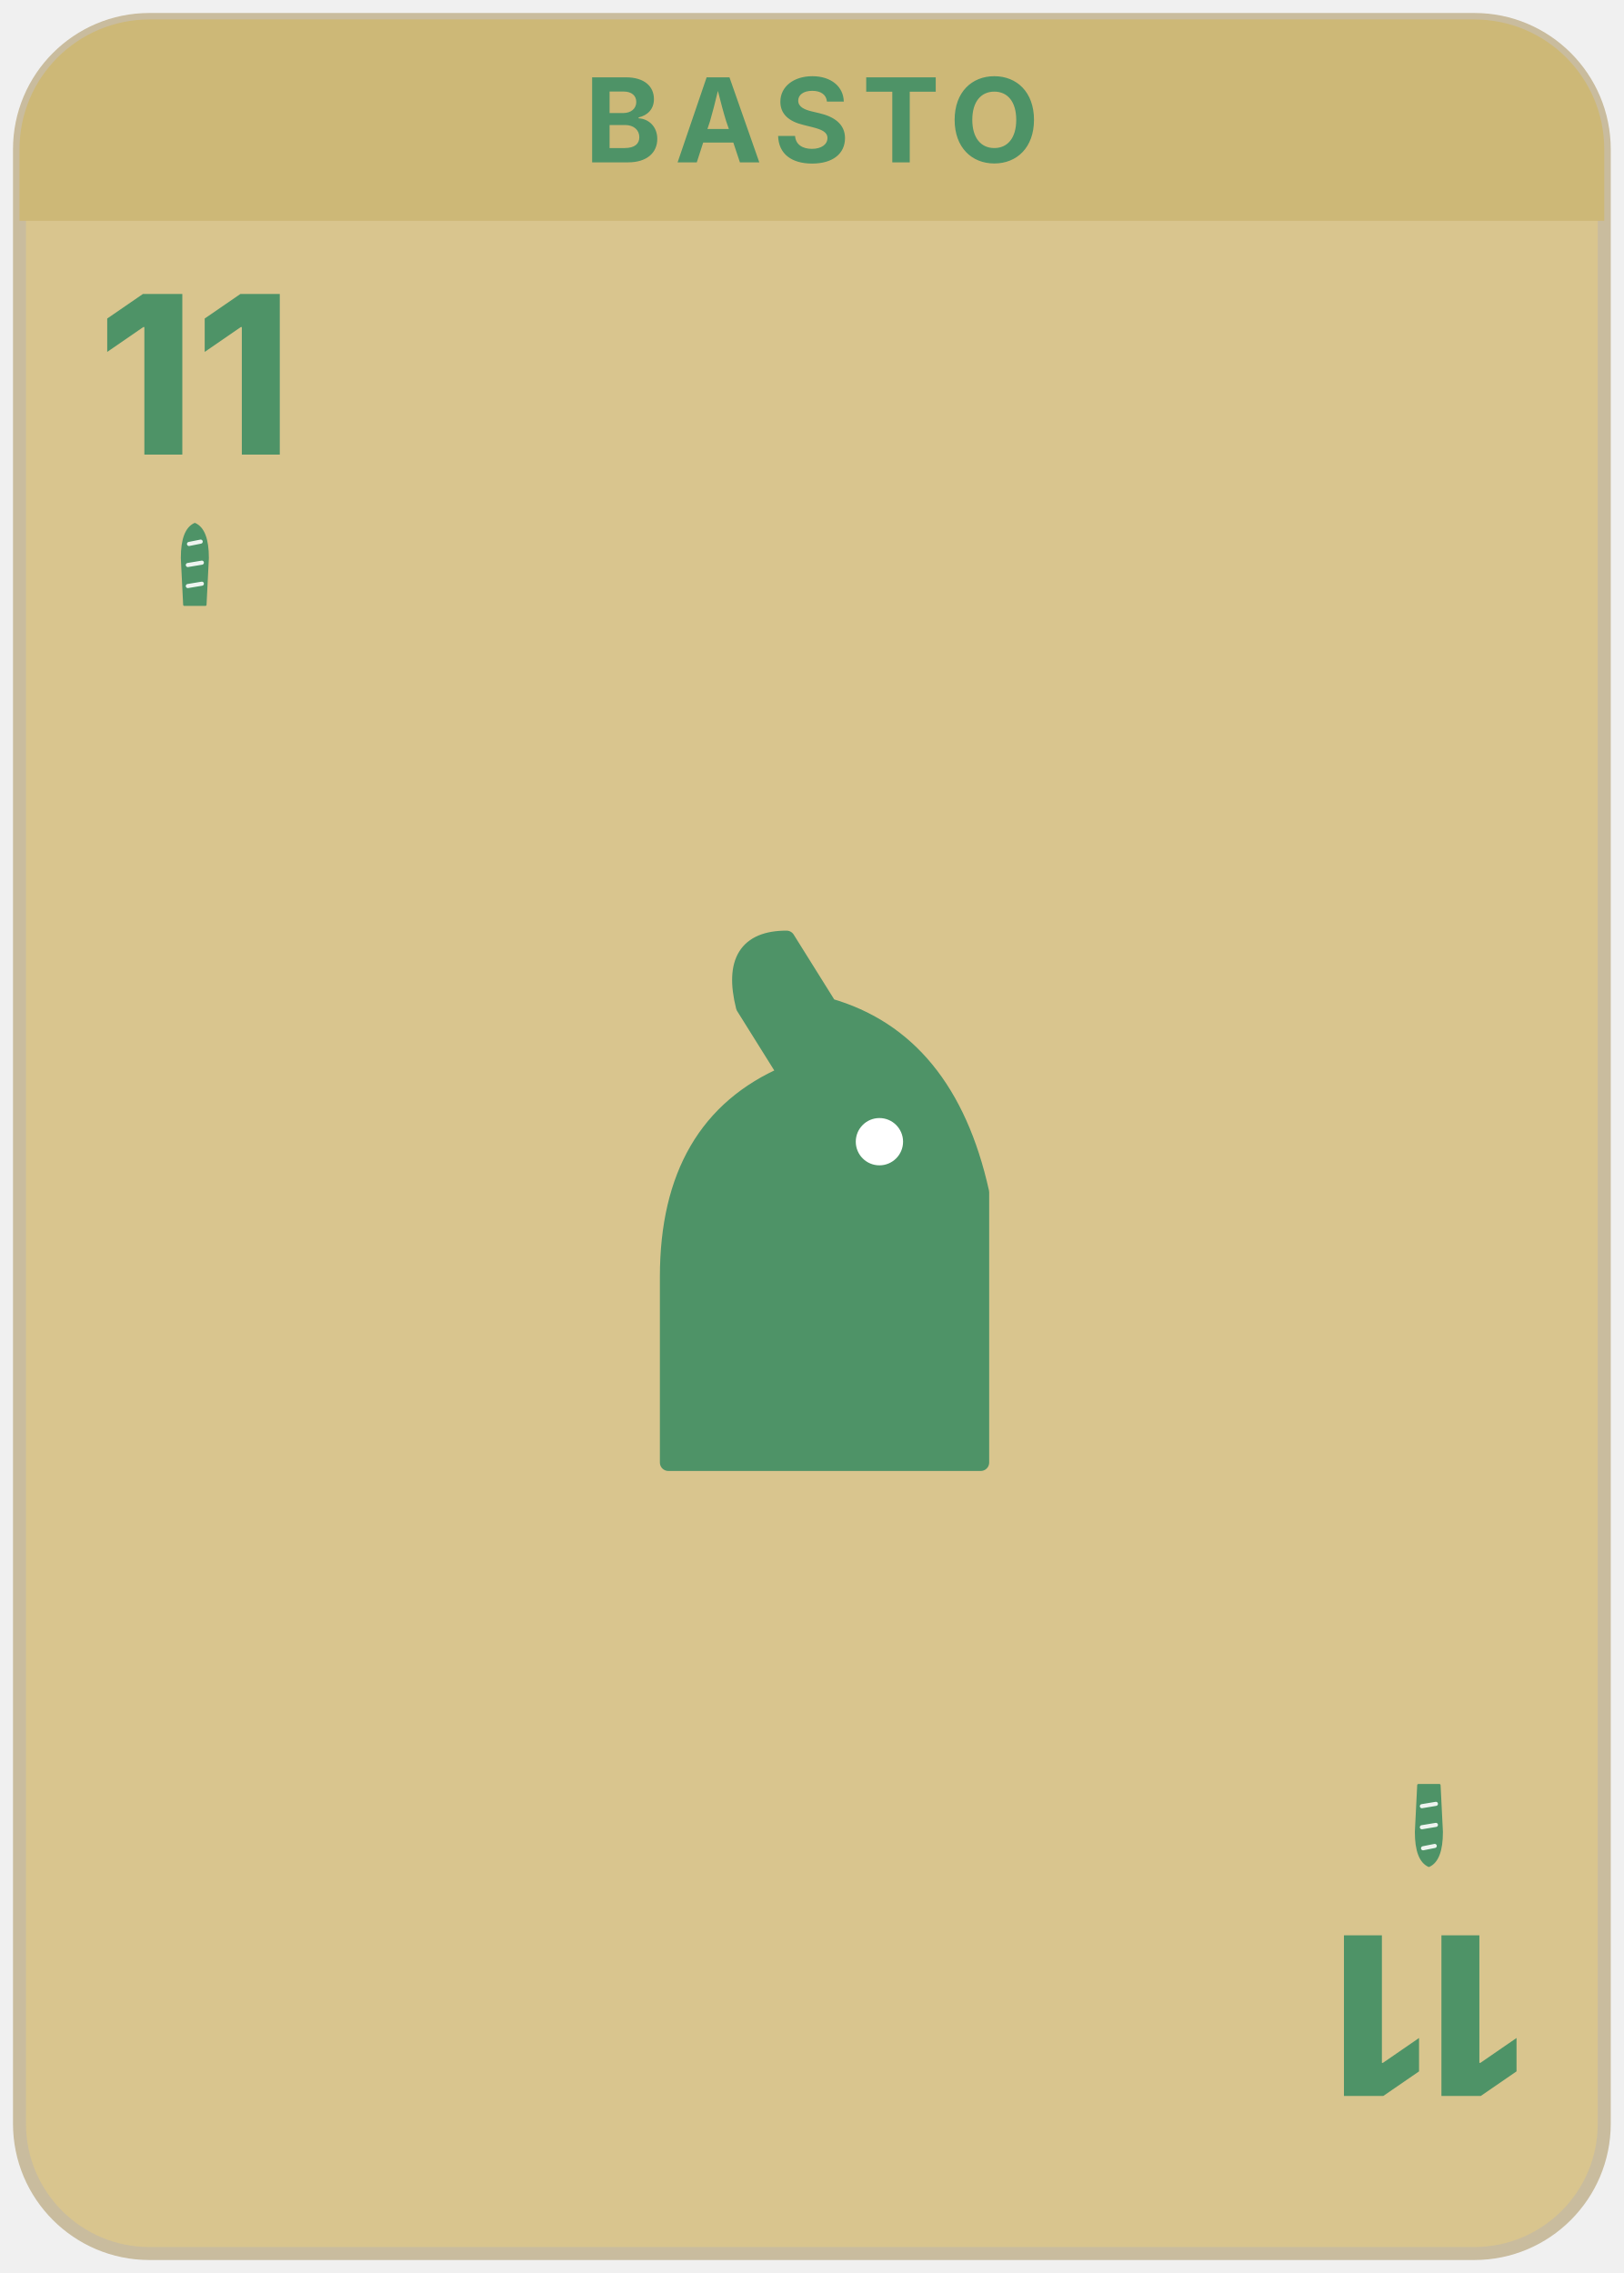
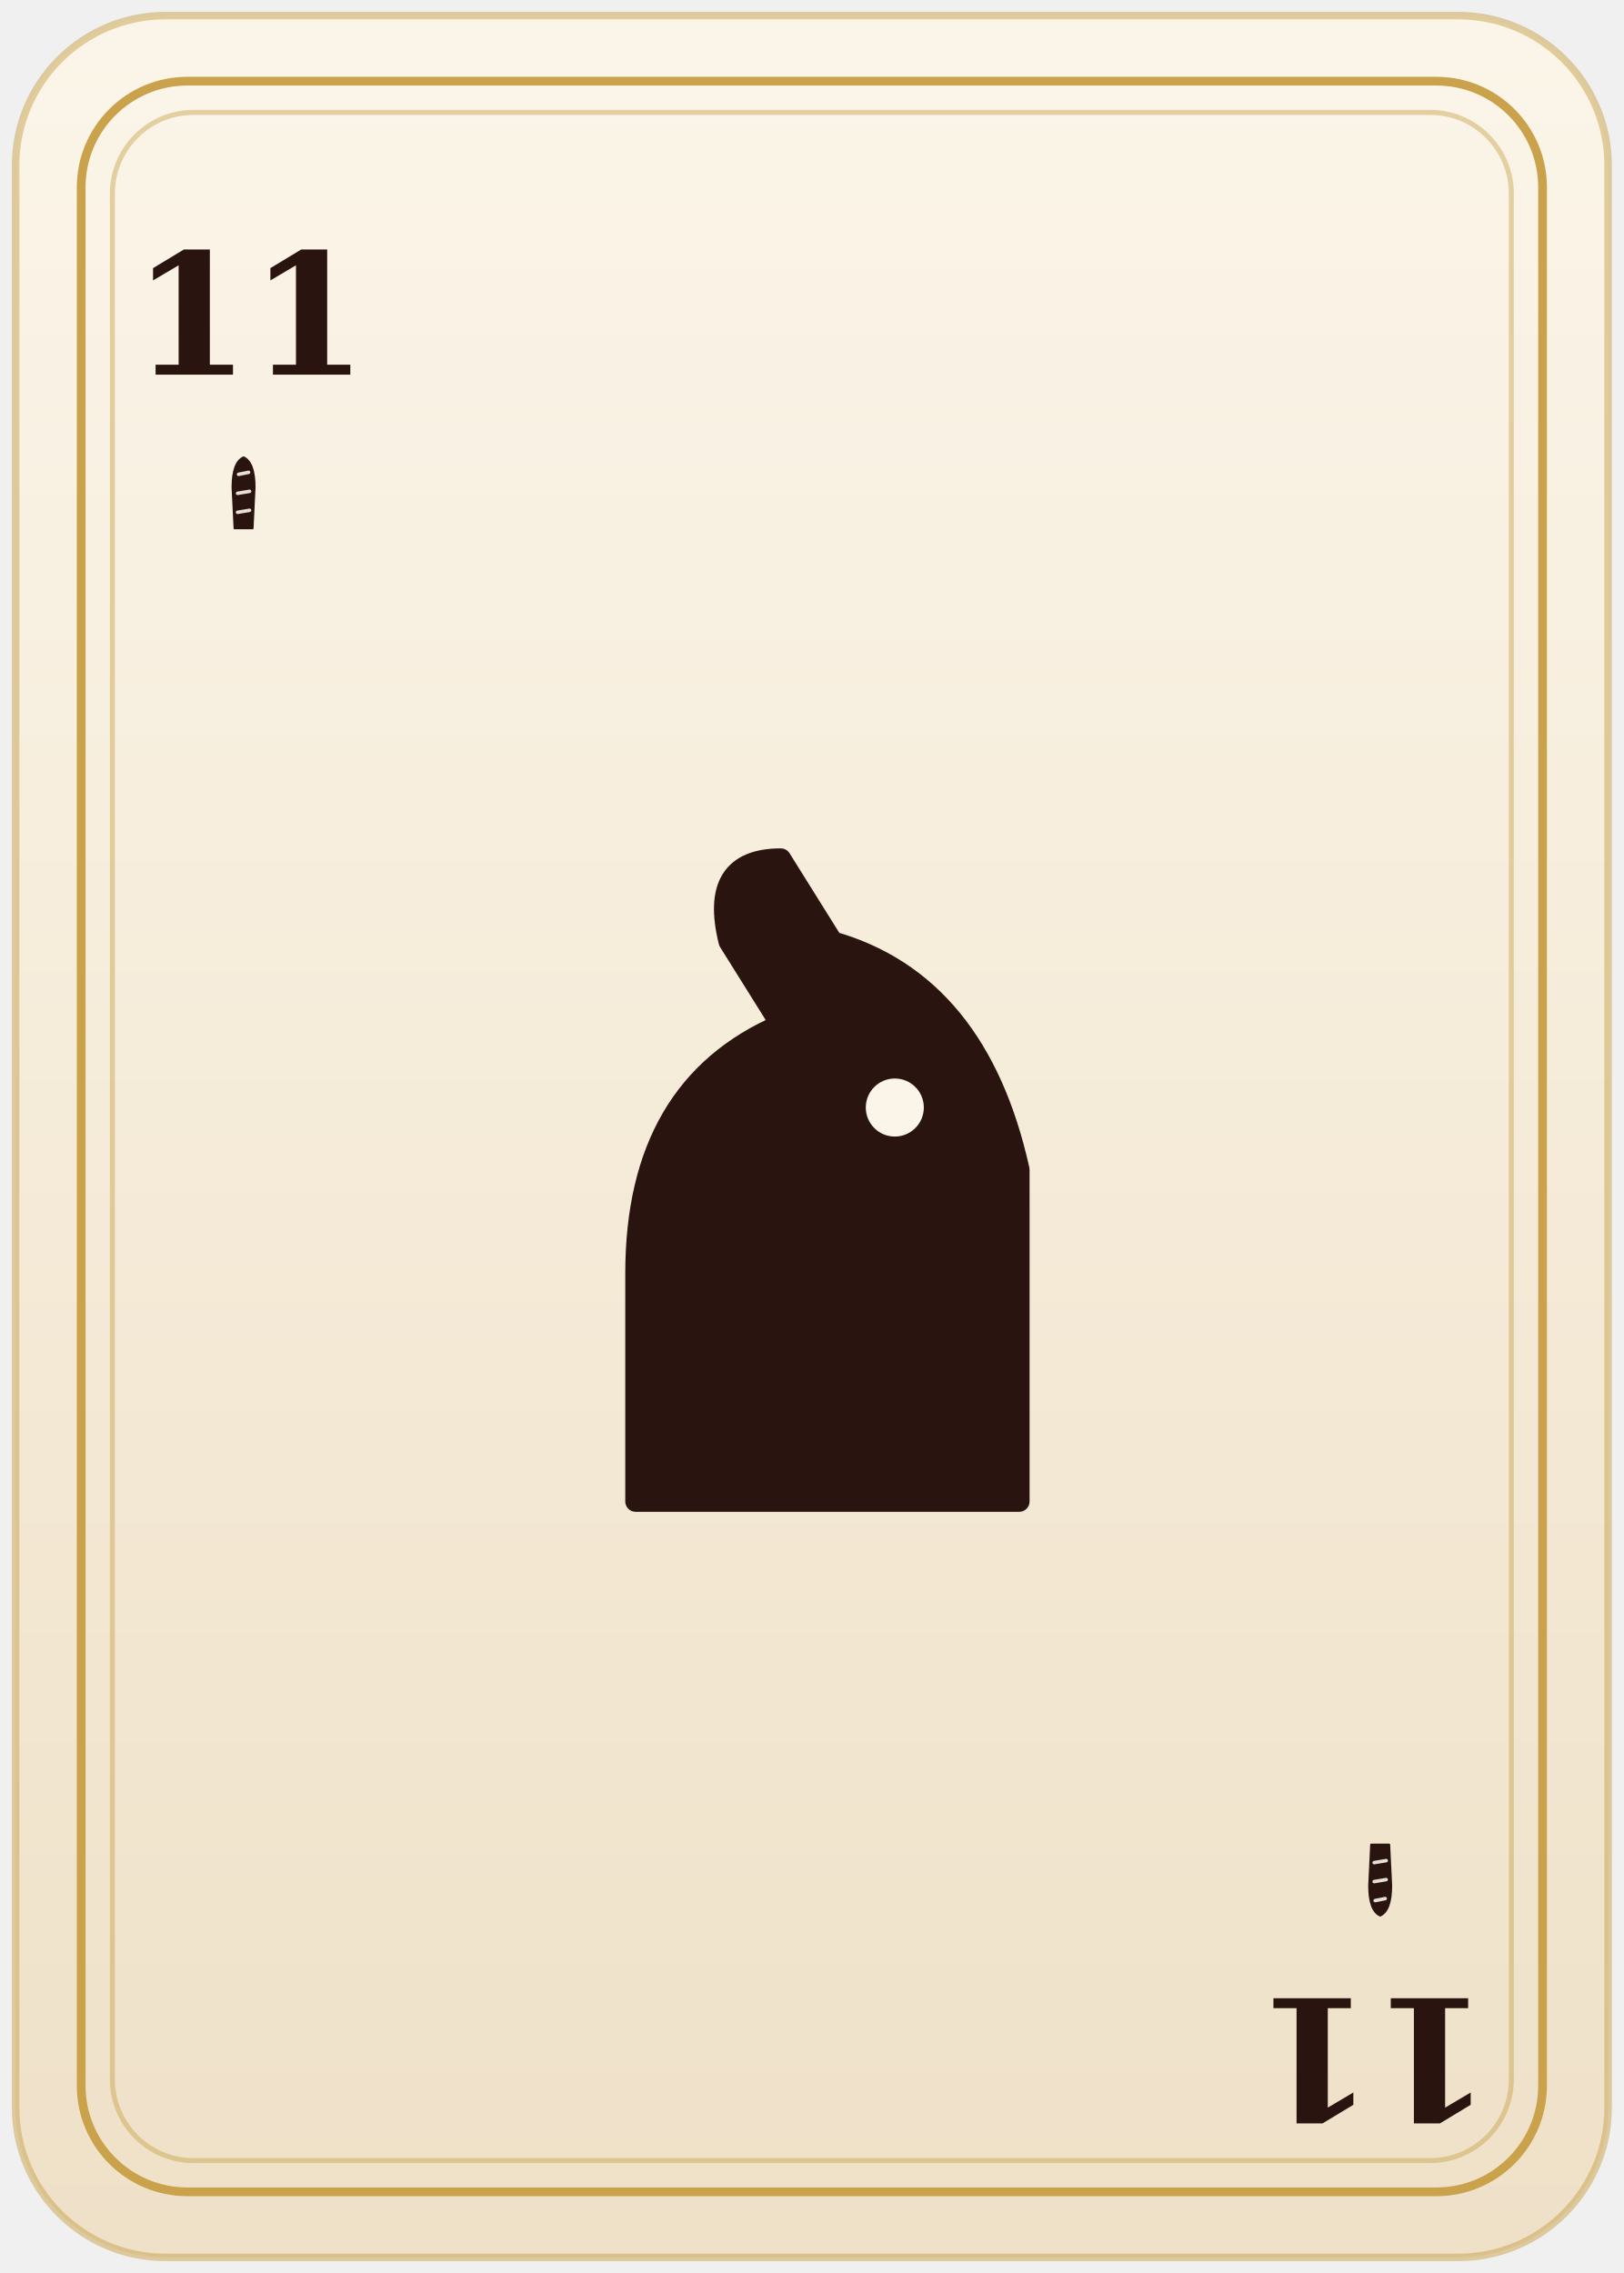
- <svg xmlns="http://www.w3.org/2000/svg" viewBox="0 0 250 350" width="250" height="350">
-   <rect x="3" y="3" width="244" height="344" rx="20" fill="#D9C58E" stroke="#C9BC9E" stroke-width="2" />
-   <path d="M3,23 A20,20 0 0 1 23,3 L227,3 A20,20 0 0 1 247,23 L247,34 L3,34 Z" fill="#CDB877" />
-   <text x="125.0" y="25" font-family="Inter,Helvetica,Arial,sans-serif" font-size="18" font-weight="700" letter-spacing="2" fill="#4E9367" text-anchor="middle">BASTO</text>
-   <g transform="translate(30,70) rotate(0)">
-     <text x="0" y="0" font-family="Inter,Helvetica,Arial,sans-serif" font-size="34" font-weight="800" fill="#4E9367" text-anchor="middle">11</text>
-     <g transform="translate(-9,8) scale(0.18)">
-       <path d="M41,84 L39,44 Q39,20 50,15 Q61,20 61,44 L59,84 Z" fill="#4E9367" stroke="#4E9367" stroke-width="2" stroke-linejoin="round" />
-       <g stroke="#FFFFFF" stroke-width="3.5" stroke-linecap="round" opacity="0.9">
-         <line x1="45" y1="32" x2="55" y2="30" />
+ <svg xmlns="http://www.w3.org/2000/svg" viewBox="0 0 260 364" width="260" height="364">
+   <defs>
+     <linearGradient id="bg" x1="0" y1="0" x2="0" y2="1">
+       <stop offset="0%" stop-color="#FBF5E9" />
+       <stop offset="100%" stop-color="#EFE1C8" />
+     </linearGradient>
+   </defs>
+   <rect x="2.5" y="2.5" width="255" height="359" rx="24" fill="url(#bg)" />
+   <rect x="13" y="13" width="234" height="338" rx="17" fill="none" stroke="#C9A24B" stroke-width="1.4" />
+   <rect x="18" y="18" width="224" height="328" rx="13" fill="none" stroke="#C9A24B" stroke-opacity="0.45" stroke-width="0.8" />
+   <rect x="2.5" y="2.5" width="255" height="359" rx="24" fill="none" stroke="#C9A24B" stroke-opacity="0.5" stroke-width="1.2" />
+   <g transform="translate(40,60) rotate(0)">
+     <text x="0" y="0" font-family="'Bodoni Moda','DejaVu Serif',serif" font-size="27" font-weight="600" fill="#2A1410" text-anchor="middle">11</text>
+     <g transform="translate(-9,11) scale(0.16)">
+       <path d="M41,85 L39,44 Q39,19 50,14 Q61,19 61,44 L59,85 Z" fill="#2A1410" stroke="#2A1410" stroke-width="2" stroke-linejoin="round" />
+       <g stroke="#FBF5E9" stroke-width="3.5" stroke-linecap="round" opacity="0.9">
+         <line x1="45" y1="31" x2="55" y2="29" />
        <line x1="44" y1="50" x2="56" y2="48" />
-         <line x1="44" y1="68" x2="56" y2="66" />
+         <line x1="44" y1="69" x2="56" y2="67" />
      </g>
    </g>
  </g>
-   <g transform="translate(220,298) rotate(180)">
-     <text x="0" y="0" font-family="Inter,Helvetica,Arial,sans-serif" font-size="34" font-weight="800" fill="#4E9367" text-anchor="middle">11</text>
-     <g transform="translate(-9,8) scale(0.18)">
-       <path d="M41,84 L39,44 Q39,20 50,15 Q61,20 61,44 L59,84 Z" fill="#4E9367" stroke="#4E9367" stroke-width="2" stroke-linejoin="round" />
-       <g stroke="#FFFFFF" stroke-width="3.5" stroke-linecap="round" opacity="0.9">
-         <line x1="45" y1="32" x2="55" y2="30" />
+   <g transform="translate(220,320) rotate(180)">
+     <text x="0" y="0" font-family="'Bodoni Moda','DejaVu Serif',serif" font-size="27" font-weight="600" fill="#2A1410" text-anchor="middle">11</text>
+     <g transform="translate(-9,11) scale(0.16)">
+       <path d="M41,85 L39,44 Q39,19 50,14 Q61,19 61,44 L59,85 Z" fill="#2A1410" stroke="#2A1410" stroke-width="2" stroke-linejoin="round" />
+       <g stroke="#FBF5E9" stroke-width="3.5" stroke-linecap="round" opacity="0.9">
+         <line x1="45" y1="31" x2="55" y2="29" />
        <line x1="44" y1="50" x2="56" y2="48" />
-         <line x1="44" y1="68" x2="56" y2="66" />
+         <line x1="44" y1="69" x2="56" y2="67" />
      </g>
    </g>
  </g>
-   <g transform="translate(60.0,116.0) scale(1.3)">
-     <path d="M33,84 L33,62 Q33,44 47,38 L42,30 Q40,22 47,22 L52,30 Q66,34 70,52 L70,84 Z" fill="#4E9367" stroke="#4E9367" stroke-width="2" stroke-linejoin="round" />
-     <circle cx="58" cy="46" r="2.8" fill="#FFFFFF" />
+   <g transform="translate(47.0,101.0) scale(1.66)">
+     <path d="M33,84 L33,62 Q33,44 47,38 L42,30 Q40,22 47,22 L52,30 Q66,34 70,52 L70,84 Z" fill="#2A1410" stroke="#2A1410" stroke-width="2" stroke-linejoin="round" />
+     <circle cx="58" cy="46" r="2.8" fill="#FBF5E9" />
  </g>
</svg>
